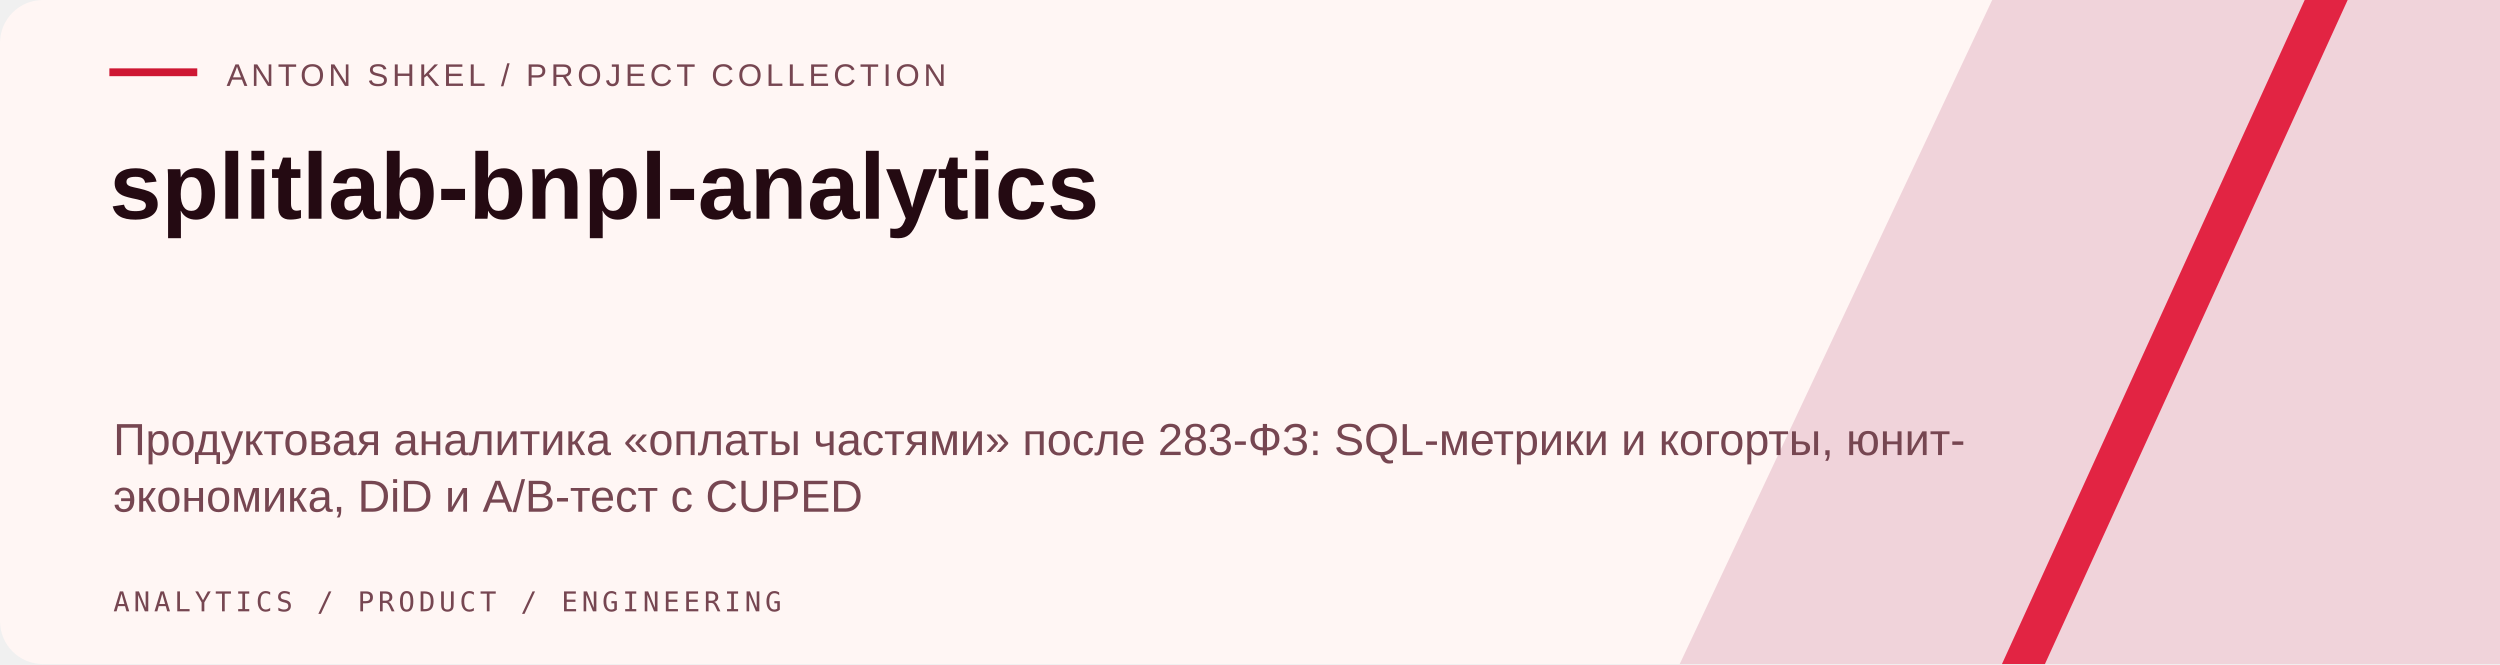
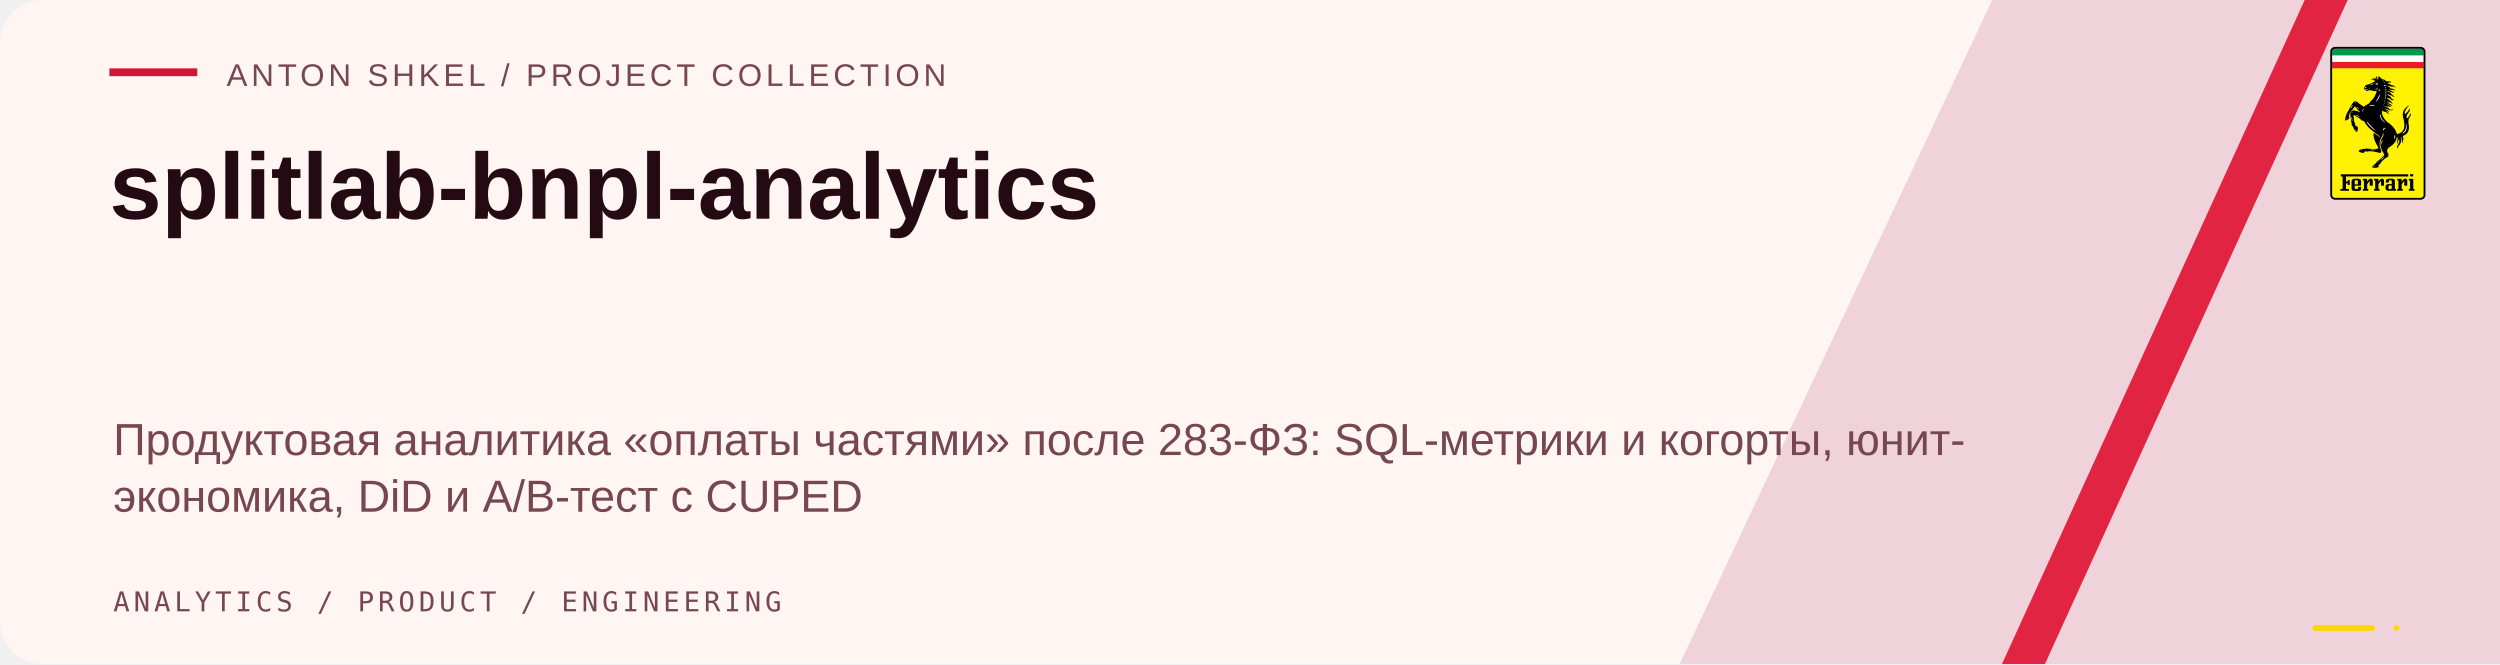
<svg xmlns="http://www.w3.org/2000/svg" width="1280" height="340" viewBox="0 0 1280 340" role="img" aria-label="splitlab-bnpl-analytics">
  <rect width="1280" height="340" rx="22" fill="#fff6f4" />
  <path d="M1020 0h260v340H860z" fill="#f0d3da" />
  <path d="M1180 0h22l-155 340h-22z" fill="#e22443" />
  <rect x="56" y="35" width="45" height="4" fill="#ce1733" />
  <text x="116" y="44" fill="#764651" font-family="Segoe UI,Arial,sans-serif" font-size="16" letter-spacing="2">ANTON SHKEL / PROJECT COLLECTION</text>
  <g font-family="Segoe UI,Arial,sans-serif">
    <text x="56" y="112" font-size="48" font-weight="700" fill="#240a12">splitlab-bnpl-analytics</text>
    <text x="58" y="233" font-size="23" fill="#764651">Продуктовая аналитика «оплаты частями» после 283-ФЗ: SQL-метрики и когорты, юнит-</text>
    <text x="58" y="262" font-size="23" fill="#764651">экономика, DiD и A/B-тест с CUPED</text>
  </g>
  <text x="58" y="313" font-family="Consolas,monospace" fill="#764651" font-size="14" letter-spacing="2">ANALYTICS / PRODUCT / ENGINEERING</text>
+   <g id="tifoso-badge">
+     <g transform="translate(1193 24) scale(0.1424419)">
+       <path fill="none" clip-rule="evenodd" d="M0 574.034V0l349.46.369v573.665" />
+       <path d="M325.738 0c9.509 0 17.198 7.607 17.198 17.015V532.42c0 9.4-7.689 17.015-17.198 17.015H17.753c-9.5 0-17.191-7.614-17.191-17.015V17.015C.562 7.607 8.253 0 17.753 0h307.985" fill="#FFF" />
+       <path d="M7.246 76.404h329.229V531.39c0 3.784-.646 6.123-3.198 8.661-2.77 2.753-5.2 3-9.586 3l-306.615.03c-2.416 0-4.269-.77-6.269-2.461-2.477-2.123-3.561-4.769-3.561-7.569V76.404" fill="#FFF200" />
+       <path fill="#ED1C24" d="M7.246 53.513h329.229v23.375H7.246z" />
+       <path fill="#FFF" d="M7.246 30.091h329.229v23.376H7.246z" />
+       <path d="M16.553 6.315h310.4c4.971 0 9.555 4.792 9.555 9.469v14.922H7.246l.03-13.123v-1.092c0-5.291 4.077-9.653 9.277-10.176" fill="#009A4E" />
+       <path d="M325.738 0c9.509 0 17.198 7.607 17.198 17.015V532.42c0 9.4-7.689 17.015-17.198 17.015H17.753c-9.5 0-17.191-7.614-17.191-17.015V17.015C.562 7.607 8.253 0 17.753 0h307.985m0 6.792H17.753c-5.708 0-10.322 4.584-10.322 10.223V532.42c0 5.646 4.615 10.199 10.322 10.199h307.985c5.709 0 10.323-4.553 10.323-10.199V17.015c0-5.638-4.614-10.223-10.323-10.223z" />
+       <path d="M165.692 105.28s-.208 1.984-.661 3.146c-.446 1.076-1.608 1.8-1.531 2.522.077.708.831 1.562 2 2.153 1.146.6 1.607 1.062 2.784 1.362 1.092.27 2.477 1.069 2.869.154.393-.931-.199-2.062-.861-3.146-1.154-1.892-1.738-2.354-3.438-4.954-.362-.56-.646-1.161-1.162-1.237" />
+       <path d="M157.069 309.693c.115-.339 2.838 1.385 4.253 2.216 2.977 1.784 4.315 2.845 6.946 4.814 2.085 1.585 3.092 2.4 5.185 4.2 2.568 2.215 3.953 4.107 4.646 3.677 1-1.2-1.638-4.708-3.97-6.614-2.268-1.878-4.614-3.4-6.422-4.585-2.331-1.555-2.539-1.908-6.023-4.247-3.746-2.507-6.976-5.66-6.976-5.66l-3.639-2.861-5.699-4.808-6.338-5.838-4.784-5.331s-3.723-4.553-4.315-5.431c-.6-.869-2.354-3.685-3.799-6.068-1.293-2.139-3.8-5.461-4.031-5.746-1.354-1.639-4.446-.977-8.039-3.092-4.361-2.577-5.415-4.931-5.415-4.931s-.162-.345-.331-.53c-.162-.193-.492-.431-.492-.431l-2.285-1.592-1.308-.862s-.992-.823-2.238-1.354c-1.254-.554-4.046-2.177-4.046-2.177l-4.992-3.184s-1.954-1.569-2.6-2.092c-.661-.5-1.892-1.215-1.892-1.215s-.785-.393-1.023-.408c-.238-.016-1.276-.108-1.276-.108s-.962-.254-1.939.893c-.977 1.154-.738.538.854 7.03.63 2.553.569 11.561 1.246 14.306.861 3.523 3.338 8.077 3.592 8.615.247.531.423 2.5.423 2.5s-.107 1.593.062 2.601c.754 4.653 7.561 1.591 9.062 7.976 1.477 6.3-.885 12.584-.885 12.584s-1.462 3.124-3.531 3.615c-2.061.478-5.261-4.091-7.576-7.791-2.284-3.639-4.153-8.408-4.753-9.923-.6-1.516-.916-1.847-1.608-2.946-1.023-1.639-1.846-1.338-2.992-3.923-1.154-2.584-.131-3.623-.646-5.876-.3-1.246-.569-1.385-.961-3.17-.377-1.776-.885-7.43-.885-7.43l-.723-5.261s-.254-2.4-.584-3.908c-1.146-5.261-1.546-10.353-1.546-10.353l-.215-2.092-.077-2.161s-.069-1.039.185-2.108c.254-1.068.77-1.953.77-1.953s1.062-1.777 1.246-2.223c.177-.423 2.346-2.946 2.346-2.946s1.138-.946 2.992-2.077c1.862-1.131 3.531-1.054 3.531-1.054s.492-.046 3.785.362c3.292.407 10.061 2.207 11.769 2.646 1.684.455 3.7 1.162 5.007 1.892 3.761 2.046 4.9 1.178 1.908-1.168-2.016-1.577-2.584-2.285-4.208-3.761-1.37-1.262-2.446-2.101-3.469-3.262-1.023-1.185-3.938-5.484-3.938-5.484l-1.823-2.692s-.977-1.107-1.139-1.185a13.378 13.378 0 01-.646-.469s-1.207.061-2.454-.177c-1.261-.254-1.846 1.516-1.846 1.516s-2.708 5.053-5.461 8.146c-4.461 5.022-7.661 8.438-9.299 11.114-2.3 3.708-1.792 7.77-2.977 9.646-.692 1.1-1.069 1.262-1.446 2.223-1.154 2.916 3.038 4.515 2.077 7.745-1.531 5.124-13.53 10.192-15.123 9.346-1.654-.869-.3-7.799.254-10.038.569-2.253 2.253-5.576 2.408-5.745.146-.162.554-.947.676-1.608.131-.661.177-2.161.254-2.992.077-.839.423-2.161.423-2.161s.046-.285 1.107-2.584c1.069-2.315 4.977-7.7 7.777-12.838 1.846-3.354 2.615-5.384 4.461-8.746 1.7-3.084 4.615-7.792 4.615-7.792s1.23-2.4 1.807-3.292c.585-.916 1.815-2.646 2.969-4.354 1.162-1.7 1.446-2.977 2.961-4.377 1.254-1.169 2.108-1.792 3.746-2.315 2.438-.808 4.108-.376 6.6.316 2.584.707 4.361 1.892 6.054 3.292a24.232 24.232 0 012.938 2.977l.823 1.215.507.3 1.57 1.008 3.592 2.376s8.523 5.8 9 6.115c.454.3 1.984 1.554 2.284 1.654.316.092 2.585-2.37 7.039-5.438 5.153-3.577 6.976-3.308 8.685-4.238 1.684-.931 2.376-1.7 3.7-3.023 2-2 2.015-3.069 4.284-5.861 2.285-2.784 4.423-4.346 4.423-4.346s.315-.315 4.385-4.915c4.061-4.584 5.861-8.054 5.861-8.054l2.231-4.469s3.23-6.945 4.269-9.692c1.046-2.753 1.046-3.669 1.046-3.669s.153-.723-.631-2.123c-.808-1.393-1.639-.762-3.185-.446-2.961.631-4.761-.139-7.753-.661-2.738-.455-4.169-1.277-6.915-1.731-2.784-.469-4.407-.93-7.2-.661-.423.046-1.276.223-1.685.361-1.577.523-2.015.646-3.184 1.323-1.354.631-2.246.831-3.746.869-1.039.031-1.669.062-2.63-.315-.662-.254-1.039-.446-1.562-.915a3.658 3.658 0 01-.723-.839c-.03-.292-.123-.277.162-.753.277-.485.623-.57.623-.57l1.277-.315s1.8-.469 1.969-.516c.162-.046 1.877-.6 2.63-.838.762-.238 1.593-.677 1.593-.677s.461-.738.284-1.161c-.223-.478-1.246-.523-1.246-.523s-1.431.523-1.592.569c-.154.031-2.439.753-2.439.753s-1.792.393-3.184.723c-1.4.315-3.4.477-3.4.477l-.6-.162s-.677-.454-.784-.93c-.1-.423-.162-.739-.239-1.223-.3-1.77-.661-2.839-.238-4.584.162-.731.331-1.139.646-1.815.269-.562.446-.885.792-1.416l1.101-1.8 2.077-3.069c.715-.723 1.185-1.084 2.084-1.592 1.323-.738 2.092-.946 3.746-1.131 1.623-.177 1.846-.161 4.146-.677 2.315-.523 3.954-1.438 3.954-1.438s5.531-2.031 8.899-3.685c3.53-1.73 5.069-3.577 8.723-5.007 1.546-.6 2.446-.885 4.038-1.292.2-.131.3-.254.362-.493.154-.577-.738-.846-1.354-.785-.554.046-1.815.631-2.1 0-.216-.484 1.153-.769 1.153-.769s.646-.3.662-.661c.016-.554-.93-.193-1.354-.239-2.146-.239-2.315-.631-3.8-.992-1.746-.438-2.691-.977-4.507-1.054-1.6-.062-3.1.277-4.107.515-.992.254-1.023-.723-.631-.915 2.808-1.308 2.869-1.416 4.854-1.508 1.084-.046 2.6.185 2.769.269.162.092 2.331-.015 2.885-.584.569-.554-1.777-.523-2.885-.962-1.022-.407-2.584-.522-2.553-1.2.054-.677.808-.3 1.346-.438.676-.162 1.069-.146 1.761-.238 1.247-.169 1.354-.285 3.2-.438 1.823-.177 4.454.6 4.454.6s2.761 1.224 4.115 1.87c1.354.63 2.992.961 2.992.961s1.922.269 3.385-.646c1.484-.908.646-1.508.13-2.346-.508-.785-1.153-1.923-.208-4.077.839-1.877 1.277-4.069 1.516-4.269.301-.238 1.462 1.446 2.215 2.139 2.7 2.523 6.27 3.769 9.639 9.045.262.423 1.508-.254 5.415.346s7.323 4.784 8.185 5.785c.893 1.007 2.046.953 2.046.953l1.877.254 6.814.115s3.093-.554 4.877.124c1.246.469 5.4 3.246 3.508 4.299-1.323.739-2.569-.884-3.769-.961-1.416-.092-2.031.177-3.293.492-2.646.662-8.322 2.377-6.261 3.069.153.061.446.107.446.107l1.015.177s2.493.569 4 1.161c2.276.9 3.354 1.893 5.446 3.123 1.199.692 1.723 1.385 3.03 1.777 1.2.347 1.969 0 3.2.208 1.615.285 2.522.616 4 1.323 2.199 1.054 2.999 2.331 4.969 3.746.984.715 1.814.823 2.553 1.785.17.215.309.331.386.584.262.877-1.447.361-2.354.216-1-.169-1.415-.662-2.338-1.085-1.369-.646-2.016-1.354-3.508-1.623-1.077-.208-1.723-.046-2.83.015-1.077.046-1.646.208-2.724.223-1.83.031-2.861-.13-4.661-.508-2.016-.422-3.016-1.207-5.015-1.623-2.262-.469-6.261-2.407-5.877-.469.2.931 2.323 1.715 2.323 1.715s1.461.785 2.846 1.4c1.385.6 2.153 1.516 2.153 1.516l.954.708s.984 1.354 2.277 2.884c1.261 1.508 3.507 1.461 3.507 1.461s1.354 0 4.276.6c2.908.6 5.908 2.399 5.908 2.399s2.261 1.554 3.584 3.116c1.308 1.562.554 2.346.385 2.507-.153.169-.093.092-.277.169-.153.077-1.784-1.969-1.784-1.969l-1.169-.992s-1.139-.8-2.615-1.277c-1.477-.469-1.97-.154-1.97-.154s-3.138.877-5.876.8c-2.708-.077-4.123-1.162-4.123-1.162l-1.723-1.154s-2.585-2.423-2.678-1.276c-.062.777 1.139 1.638 1.139 1.638s.831.838 1.385 1.37c1.046 1.03 1.478 1.546 2.677 2.614 1.2 1.078 1.938 1.078 1.938 1.078s.646.153.892.2c.247.046.678.162.678.162s.4.154 2.276.916c1.861.753 3.877 2.392 3.877 2.392s.185.154.462.208c.276.031.83.308.984.354.169.038.646.038 1.723.192 1.093.162.677.854.677.854l-.185.261-.893.6s-1.153.331-1.938.369c-.8.046-1.938-.399-1.938-.399l-2.416-.908s-2.445-.646-2.969-.731c-.523-.077-2.707-.515-3.076-.592-.354-.084-1.446-.477-1.738-.646-.293-.161-.831-.269-2.154-.915-1.308-.646-1.831-1.392-3.461-1.908-1.646-.523-2.646-.63-3.877.224-2.123 1.461 3.199 1.7 5.846 3.022 3.908 1.923 6.107 3.338 7.03 5.416.938 2.084 1.877 2.838 1.877 2.838s2.754 1.385 3.984 2.838c.677.784.77 1.431 1.446 2.215 1.507 1.769 4.431 1.669 5.016 3.169.554 1.399-2.37.769-3.893.63-2.738-.269-3.4-2.777-5.954-3.784-1.445-.577-2.368-.577-3.846-1.084-2.692-.885-3.953-2.046-6.646-2.884-1.631-.5-4.585-2.646-4.215-.993.061.4.307.708.414.947.139.238.816 1.115.816 1.115s.907 1.2 1.322 1.516c.385.331 2.123 1.638 4.615 2.992 2.462 1.354 4.615 3.954 4.615 3.954s.739 1.062 1.093 1.801c.369.831.107 1.084.692 2.238.538 1.146.8 1.369 1.538 2.077 1.815 1.746 3.723 1.399 6.03 2.346.631.269.677.361 1.354 1.084.677.715-.124 1.022-.124 1.022s-2.568.662-4.23.523c-2.153-.169-3.123-.831-5.215-1.877-2.123-1.038-3.23-2.907-3.445-3.022-.185-.124-.708-.677-1.108-.962-.399-.284-1.431-.5-2.354-.754-.938-.253-1.462-.3-2.399-.554-1.277-.362-2.601-.923-3.201-1.115-.6-.208-1.969-.454-2.969.138-2 1.185 3.107 1.984 4.692 3.685.815.854 1.153 1.454 1.923 2.354.585.692.831 1.177 1.555 1.715.491.361 1.399.753 1.399.753s1.23.57 3.03 1.562c1.8.992 3.907 3.799 3.907 3.799l1.277 1.954.754 1.115.2.516.276.63s.924 1.2 1.6 1.592c.678.408.554.762.554.762s-.076.247-.554.516c-.461.285-.723.046-1.399-.154-.677-.192-1.123-.838-1.707-1.308-.616-.492-1.262-1.684-2.354-2.361-.969-.584-2.23-.792-2.723-.946-.477-.176-1.677-.93-2.154-1.138-.461-.185-1.707-.754-1.707-.754s-2.399-1.338-3.724-1.699c-1.322-.37-.477.438-.477.438s1.186 1.846 2.323 2.584c1.478.977 3.554 1.839 2.877 2.63-.462.516-1.077.331-1.754.254-1.107-.13-2.446-1.454-2.446-1.454s-.553-.361-3.03-1.146c-2.462-.808-1.554.546-.985 1.277a4.735 4.735 0 001.309 1.115l1.677.754.769.238s.678.123 2.908.646c2.23.508 3.462 1.593 3.462 1.593s1.199 1.115 2.86 2.346c1.692 1.246 3.354 1.562 4.277 1.685.923.115.892.761.892.761s.123.593.063.785a.453.453 0 01-.432.362c-.185 0-.276.077-.522.208-.246.123-1.2.277-1.2.277s-2.492-.077-4.461-.562c-1.938-.477-3.662-1.831-3.847-1.907-.153-.077-1.969-1.084-3.23-1.484-1.215-.408-3.169-.231-3.385-.154-.199.077-.877.185-2.03.523-1.169.308.292.753.292.753l.831.077 1.984.154s2.062.238 3.8.884c1.738.631 2.877 1.908 4.031 3.077a13.966 13.966 0 002.431 1.9l.923.6.477.361.123.315s-.046.162-.123.361c-.077.208-.369.361-.369.361s-.431-.077-.615-.077c-.216 0-1.523-.692-2.492-1.115-1-.438-1.508-.854-2.585-1.116-.923-.223-2.153-.323-2.431-.238-.276.077-2.308.362-3.877.469-1.568.123-2.923.146-4.769-.077-2.63-.315-6.122-2.393-6.569-1.815-.907 1.215 1.862 1.561 3.216 2.338 1.846 1.069 5.046 2.031 5.046 2.031s2.338.515 3.707 1.161c3 1.393 3.908 3.454 6.323 5.623 1.323 1.215 2.4 1.738 4.184 2 1.539.224 1.508.039 3.938-.438 2.446-.484 3.924-2.8 4.631-1.953.139.162.077.315.046.554-.046.238-.245.677-.245.677s-.277.392-.708.838c-.446.438-2.123 1.354-3 1.715-.877.362-3.03.962-5.738.877-2.708-.077-6.522-2.154-6.522-2.154l-2.738-1.154s-1.262-.592-2.123-.915c-2.277-.862-3.723-.785-6.062-1.4-1.446-.392-2.399-.8-3.707-1.069-1.323-.284-.569.239-.446.423.615.838 1.445 1.107 2.492 1.592 1.385.677 2.354.539 3.769 1.139 1.585.639 2.97 1.539 3.847 2.108.861.554 1.508 1.185 2.354 2.062l2.907 2.492s.677.554.754.785c.076.239.399.838.246 1.8-.17.962-.954.285-.954.285l-.769-.492-.77-.708-1.216-1.007s-1.045-.947-2.846-1.862c-1.784-.931-3.938-1.162-3.938-1.162s-1.908-.284-1.846.316c.092.592.521.646 2.029 1.038 1.523.393 2.523 1.162 2.523 1.162s1.555 1.154 2.677 2.43c1.107 1.278 1.431 2.516 1.431 2.516s.569 1.046 2 2.43c1.431 1.4 2.185.915 2.107 1.593-.077.677-.708.8-.708.8s-.369-.032-.522-.032c-.154 0-.523-.207-.923-.361s-1.908-1.2-1.908-1.2-2.368-1.922-2.63-2.107a408.68 408.68 0 01-2.523-1.877s-1.323-.846-2.262-1.323a28.107 28.107 0 00-2.969-1.2c-.707-.231-2.031-.308-2.031-.308s-1.584-.238-2.553-.6c-1.523-.585-3.293-2.208-3.492-2.285-.216-.084-1.631-.569-1.908-.523-.276.031-.923 2.708-1.076 4.254-.646 6.477 1.076 10.776 3.753 16.715 3.861 8.63 14.614 19.36 14.614 19.36s2.708 1.531 3.847 2.446c3.215 2.516 8.538 6.077 13.261 10.784 4.03 4.038 9.385 11.199 9.385 11.199s3.106 4.323 4.553 7.384c1.754 3.754 3.17 9.478 3.17 9.478s.123.984.215 1.2c.123.199.399.461.585.461l1.876.062c.185 0 2.323-.153 3.739-.508 1.4-.354 4.723-1.877 6.938-3.03 2.184-1.17 4.815-3.385 4.815-3.385s.507-.431 3.062-3.292c2.585-2.861 4.246-7.153 4.876-8.776.616-1.607 1.124-4.707 1.493-10 .399-5.314-.323-10.915-.323-10.915s-.969-7.815-1.555-10.477c-.584-2.645-1.999-6.984-1.999-6.984s-.984-3.86-1.292-6.298c-.324-2.439-.369-6.408-.369-6.408s0-2.43.783-6.922c.816-4.469 3.555-8.977 3.555-8.977s.769-1.516 3.724-5.054c3.03-3.623 3.998-4.192 6.983-6.354 2.37-1.7 5.43-4.438 6.432-3.792 1.107.692-1.079 2.077-1.817 2.8-1.861 1.846-5.337 5.107-8.153 10.022-2.461 4.254-3.384 7.069-3.998 9.846-.617 2.77-.354 5.815-.277 6.854.093 1.039.661.662.661.662s5.984-4.808 9.23-8.446c3.523-3.938 6.661-10.946 7.891-11.007.831-.054 1.216 1.823 1.016 2.692-.768 3.638-1.029 4.092-2.216 6.507-1.353 2.769-2.613 4-4.491 6.554-1.97 2.677-2.938 3.7-4.522 7.245-2.291 5.1-.954 9.039-.954 9.039s.277 2.392 1.353 2.361c1.802-.062 5.754-5.054 8.339-9.139 1.909-2.992 2.6-6.453 3.847-8.269 1.138-1.607 2.139 2.616 1.646 5.108-.57 2.961-2.031 5.623-5.246 9.815-3.138 4.091-3.046 7.984-3.046 7.984s-.323 1.777-.585 5.654c-.245 3.86.862 9.723.862 9.723s.983 4.899 1.185 8.614c.185 3.738.061 12.223-3.432 18.83-1.384 2.646-4.354 6.308-4.354 6.308s-2.292 2.354-4.169 3.722c-1.878 1.37-6.385 3.509-6.385 3.509s-3.122 1.076-3.553 1.169c-.462.123-.738.507-.738.507s.276.601.399.847c.107.247.984 2.399.984 2.399s.938 3.046 1.292 5.462c.354 2.415-.062 2.969-.399 4.815-.339 1.77-1.107.953-1.308 4.43-.169 3.078 1.216 4.615.969 8.062-.106 1.508-1.815-1.907-2.646-3.353-1.754-3.14-1.339-7.97-1.369-9.169-.047-1.2-.14-2.524-.585-4.031-.538-1.97-1.354-3.492-2.261-4.692-.924-1.185-1.893-1.861-2.216-1.738-.323.108-.354.738-.354 1.046-.016.339.63 1.477.769 1.724.169.23 1.323 2.338 1.323 2.338s.507 1.631.707 4.801c.201 3.138-.769 7.045-.769 7.045s-1.262 4.385-2.584 6.97c-1.479 2.845-4.754 6.722-4.754 6.722s-2.354 2.154-4.124 5.692c-1.737 3.538-.245 5.077-.892 5.538-.677.446-2.062-2.046-2.431-3.723-.354-1.569-.185-2.308.462-4.062.6-1.692 2.016-4.139 2.016-4.139l2.107-3.584s2.554-4.861 3.354-8.4c.8-3.507-.123-7.414-.123-7.414s-.107-1.292-.984-1.231c-.893.046-1.507.816-1.877 1.754-.724 1.938.308 1.585-.801 4.815-.86 2.538-1.107 2.2-1.569 3.707-.554 1.8-.846 3.646-.814 4.77.046 1.107-.569.646-.569.646s-1.077-2.001-1.077-4.492c0-1.354.062-2.123.216-3.478.246-2.169 1.138-5.491 1.138-5.491s.954-3.277.754-6.262c-.229-3.015-1.276-3.568-1.276-3.568s-.276-.4-1.446-.339c-1.153.093-1.092 2.169-1.092 2.169s-.354 2.97-.815 4.815c-1.277 5.092-2.984 7.769-6 12.061-2.738 3.877-6.445 7.293-8.308 8.893-1.846 1.631-7.538 5.769-7.538 5.769l-6.676 4.445s-2.646 2.585-3.847 5.662c-1.23 3.062-1.169 5.461-.462 8.276.709 2.831 1.724 4.123 2.262 4.922.523.771 1.555 2.154 1.893 3.786.215.999.062 1.599.123 2.614.063.893.185 1.385.154 2.293-.031 1.415.23 2.414-.585 3.568-.585.877-2.185 1.646-2.185 1.646s-1.814.799-2.893 1.461c-11.354 6.846-15.383 11.292-21.783 18.922-2.031 2.446-.538 2.293-2.707 5.185-1.316 1.724-4.354 1.724-5.454 3.784-1.53 2.815 3.446 5.585-2.3 8.062-7.407 3.2-20.153.907-20.407-.092-.692-2.739 2.492-5.907 3.623-7.169 5.184-5.662 9.815-5.801 11.515-10.492.369-1 .223-1.861 4.353-4.923 2.9-2.139 14.484-10.861 19.546-16.676 1.738-2 3.23-3.322 3.984-5.477.77-2.186-.754-3.554-.754-3.554l-2.077-3.385-3.984-7.123s-1.676-3.784-2.584-5.969c-.938-2.185-2.677-8.062-2.677-8.062s-1.276-5.291-1.493-8.738c-.384-6.184.462-9.783 2.094-15.783 2.107-7.784 6.891-11.046 8.799-18.769.555-2.245.677-6.092-.462-5.907-1.077.2-1.169 3.23-1.999 5.262-3.077 7.661-7.139 11.015-9.369 18.952-1.492 5.369-2.107 8.555-2.093 14.123.017 3.184-.107 2.6.708 8.123.323 2.03.815 3.122 1.416 5.106.43 1.416 1.584 4.062 1.584 4.062s1.585 3.492 2.139 5.938c.168.847.385 1.322.322 2.169-.107 1.461.154 1.77-.553 3.092-.877 1.647-.34 2.616-3.139 3.23-2.492.523-7.584-1.138-7.584-1.138s-20.93-6.338-34.291-4.508c-2.646.354-4.069 1.323-6.73 1.277-2.423-.031-3.654-1.924-6.077-1.2-.492.139-.646.492-1.092.785-3.538 2.461-.831 6.553-10.153 4.43-5.723-1.308-12.653-4.814-11.454-7.015 1.607-2.923 3.761-3.4 8.285-5.262 4.838-1.969 12.099-1.415 13.53-1.507 1.746-.139 4.254-1.354 7.376-1.431 5.4-.093 6.361.554 6.361.554l9.168.814 17.546.217s3.138-.231 4.384-.478c1.262-.247 2.254-2.723 2.945-3.908.678-1.168-.03-2.892-.03-2.892l-.522-.815-1.67-2.692-3.084-5.2-3.423-6.83s-2.238-4.753-3.43-7.876c-1.185-3.108-1.877-4.862-2.662-8.076-.823-3.309-1.331-5.985-1.438-8.646-.13-3.82-.384-6.789.685-9.912" />
+       <path d="M270.971 303.355c3.691-4.738 4.047-9.139 4.261-15.338.169-4.507-1.537-11.453-1.537-11.453l-.232-.508s-.646-.839-1.044.269c.061.978.185 1.762.185 1.762l.214 8.946s-.277 4.507-1.814 9.153c-2.585 7.846-9.446 11.338-10.445 14.169-1.711 4.691 5.997-1.293 10.412-7m-38.705 14.477s-1.508.431-1.539 1.922c-.03 1.493.369 2.785.323 4.585-.03 2.293-2.138 4.938-.784 5.8 2.323 1.477 4.322-8.923 3.615-10.461-.708-1.54-1.4-1.863-1.615-1.846m-26.06 72.103s-.432-.23-1.277.093c-.83.322-.77 1.185-.77 1.185s-.169.923.508 1.016c.678.123 1.785-1.539 1.785-1.724 0-.185-.246-.57-.246-.57m-24.522 17.43s-.247.247-.031.415c.23.201.554-.046.554-.046s4.23-3.307 6.738-5.63c2.646-2.492 6.462-6.784 6.462-6.784s.261-.323-.031-.6c-.309-.277-1.031.153-1.631.43-.523.277-.831.569-1.23.893-.369.339-1.631 1.631-1.631 1.631l-3.262 3.169-2.062 1.938-1.999 1.907-.831.955s-.216.369-.276.461c-.063.107-.277.384-.277.384s-.309.293-.309.385c0 .077-.092.154-.092.247a1.438 1.438 0 01-.092.245m-7.315 4.801s-.454-.369-1.169-.016c-.723.385-1.492 1.368-1.555 1.477-.068.139-.461.662-.191 1.123.269.462 1.184-.216 1.322-.246.131 0 1.324-.953 1.324-.953s.692-.432.269-1.385m-14.007 14.183s-.6-1.107-1.385-.646c-.785.462-1.215.616-1.938 1.615-.123.169-.9 1.17-1.039 1.431-.138.247-.915 1.724.662 1.831 2.708.153.93-1.584 1.861-2.262.754-.522 2.169-.384 2.185-.938.015-.553-.346-1.031-.346-1.031m-47.998-56.675s-1.623.401-1.746.955c-.131.584.946 1.138 1.115 1.168.192.031.554.462 1.638-.277 1.069-.722 1.023-1.338 1.023-1.338s.631-.738-2.03-.508m26.399-.861s-.016-.6-1.162-.522c-1.169.062-1.415.276-1.446.461-.038.169.062.462 1.1.554 1.054.062 1.477-.001 1.508-.493m24.96.723c-2.1-.016-1.438.047-2.73.108-2.346.123-3.623.03-5.938-.124-3.247-.215-8.269-1.015-8.269-1.015s-.631-.153-.885.262c-.231.384.615 1.276 1.369 1.508 4.115 1.277 4.338 1.062 7.138 1.107 1.562.016 2.431-.139 3.985-.231 1.969-.152 2.884.154 5.03-.415.561-.139 1.1-1.184.3-1.2m14.061-4.169s-.423-.491-1.293-.061c-.86.415-1.384 1.353-1.384 1.353s-.407.646.462.555c.846-.123 1.607-.492 1.807-.615.223-.125.854-.709.408-1.232m-12.238-168.769s5.938-5.561 10.191-12.914c2.522-4.385 3.622-14.592 1.454-12.054-.978 1.162-2.162 6.454-4.039 10.376-2.677 5.584-8.392 13.492-8.392 13.492s-1.229 2.631.786 1.1m-23.737 14.131s-.631.492-.346 1.277c.3.8 1.508.2 1.508.2s2.746-1.038 5.623-1.146c2.884-.123 6.884.738 6.884.738s1.907.523 2.223.646c.315.131 1.354.631 1.531.692.154.069 1.146.554 1.7.054.554-.508-3.469-4.161-7.576-4.715-6.839-.931-11.33 2.015-11.33 2.015l-.217.239m-28.168 24.083c.484.416 2.769-3.938 4.676-6.692 1.4-2.015 3.955-5.384 3.955-5.384s1.153-1.546-.8-.684c-.792.354-2.961 2.007-4.492 5.046-1.293 2.584-3.847 7.306-3.339 7.714m-15.799-18.915s-.493 1.685 1.477 3.792c1.984 2.116 2.492 3.861 3.754 2.6.346-.346-1.231-3.192-2.031-3.984-.823-.785-1.408-1.431-1.408-1.431l-.515-.423-.662-.369-.377-.153s-.1-.093-.238-.032m-6.401-16.153s-2.138.4-2.661 1.438c-.531 1.039 2.461.408 2.461.408s1.984.107 2.031-.646c.046-.769-.253-.846-1.831-1.2m-33.975 56.305c-1.092-.315-1.276 1.832-1.423 2.523-.123.692.493 2.077.746 2.077.246-.016 1.115-1.369 1.161-2.03.047-.677.478-2.269-.484-2.57m35.284 41.937s-1.954-1.547-2.254-.931c-.292.615 1.608 3.33 1.608 3.33s.584.893 1.484.492c.884-.43.569-1.415.569-1.415s-.6-1.261-1.407-1.476m-14.73-45.352s-.5-.13-.677.469c-.185.6-.169 1.577-.3 2.761-.107.924.239 3.385.239 3.385s.192 1.954.584 3.116c.423 1.276 1.546 3.092 1.546 3.092s.423.931.946.885c.515-.054.392-.662.392-.662s-1.638-6.491-1.684-7.153c-.193-2.161-.193-4.792-.193-4.792l-.015-.393s-.016-.693-.838-.708m2.553-19.806s-.9-.169-1.73 1.561c-.838 1.754-.661 2.462-.585 2.539.062.077.723.062 1.785-1.561 1.054-1.608.815-2.224.815-2.224s-.062-.315-.285-.315m24.753 17.945s1.084 1.622-.992 1.246c-2.084-.377-6.461-3.831-8.246-4.761-1.762-.931-4.662-1.224-3.446-2.315.223-.185.284-.363.63-.377.362-.016 1.562.453 1.638.507.062.03 3.146 1.307 3.261 1.338.108.046 1.839.785 3.069 1.507 1.231.73 3.23 2.13 3.23 2.13l.856.725m57.697 49.675c.569 1.784-6.569-3.77-10.392-6.716-10.13-7.8-22.53-23.791-20.984-25.206 1.277-1.162 6.361 6.161 13.815 14.229 7.969 8.6 17.23 16.631 17.561 17.693m29.798-7.647c-2.215 2.361-2.999 5.385-1.723 7.646 1.246 2.199 1.631-3.216 3.016-4.808 1.2-1.393 1.938-1.169 3.907-2.569 3.354-2.361-2.399-3.276-5.2-.269m-12.676-50.474c-1.523-.246-1.477 2.069-1.262 3.708 1.016 7.337 4.309 12.991 8.707 18.314 2.678 3.246 10.016 9.03 10.861 8.1.309-.331-6.984-5.969-11.63-13.214-3.292-5.138-5.046-9.484-5.461-13.723-.045-.539.077-2.977-1.215-3.185M151.731 133.57c-3.308 1.792-9.046 3.37-9.046 3.37s-.262.569.477.508c4.916-.393 6.792-1.008 9.408-2.162 2.615-1.13 4.515-4.269 4.515-4.269s1.062-1.954-.907-.346c-.616.492-2.632 1.907-4.447 2.899m39.906-12.606s-1.123-.247-1.877.223c-.754.477-.539.854-.539.854s1.17.892 2 1.039c.831.123 2.615.9 2.555.3-.078-.615-1.077-1.715-1.432-2.015-.322-.317-.707-.401-.707-.401m-18.783 34.46c.191.392 3.545-.523 4.838-1.247 1.008-.569 1.407-2.477 1.407-2.477s.277-1.846-.153-1.131c-1.916 3.132-6.278 4.454-6.092 4.855m-.108-8.608c1.354-2.6-3.716 2.7-6.3 4.069-1.577.831-4.146 1.938-4.146 1.938s-.677.846.269.769c.946-.062 3.354.754 5.308-.754.462-.369 2.492-3.323 2.492-3.323s1.73-1.469 2.377-2.699m-.785 11.061c.107.423 5.791.284 7.215-.146 1.123-.308 1.738-2.292 1.738-2.292s.677-1.738.092-1.154c-2.576 2.631-9.144 3.169-9.045 3.592m-91.296 52.067s-.861-.315-1.93 1.292c-1.062 1.6-5.846 8.869-5 9.938 1.007 1.261 5.153-6.492 6.416-7.938 1.276-1.469.753-2.946.753-2.946s-.015-.331-.239-.346M184.883 341c-.523 2.415.092 7.354.924 8.322 2.03 2.446.784-3.83 1.076-6.031.246-2.045.492-2.753 1.508-4.938 1.815-3.938-2.445-2.492-3.508 2.647m-17.461-210.044s-1.576.046-2.807.723c-1.246.677-1.554 1.639-1.554 1.639s-.254.692-.084 1.069c.361.823 2.069-.423 3.261-.016.961.346 1.423.631 2.161 1.515.646.77 1.777 1.877 2.485 1.246.73-.615.462-2.192.462-2.192s-.839-2.569-1.938-3.292c-1.109-.738-1.986-.692-1.986-.692m-26.198 18.068s-.885.138-.677 1.215c.208 1.054.785.892.785.892s1.831-.785 1.723-1.884c-.131-1.108-1.831-.223-1.831-.223m-12.792-5.738s-.961.039-1.638 1.23a14.986 14.986 0 00-1.054 2.416s-.315 1.554.238 2.046c.562.484 1.177-1.007 1.984-1.592.484-.346.785-.5 1.285-.854.685-.47 1.8.13 1.723-1.254-.099-1.393-1.576-2.054-2.538-1.992m41.336-14.884s-2.176-.315-2.092.523c.077.784 1.178.315 1.885.631.692.315 1.154.438 1.707.946.408.361.361 1.069.862 1.084.692.016.554-.269.554-.269s-.631-1.877-1.453-2.407c-.816-.539-1.463-.508-1.463-.508m24.284 8.776c-.308 1.185-.493 1.592-.493 1.592s-.614 2.408 1.816 1.523c2.431-.893 1.169-.516 2.922-1.369 1.724-.846 1.693-.377 2.955-.315.43.015.707.03 1.354-.092.553-.124.322-.77-.908-1.101-1.322-.346-2.938-.269-4.814-.285-1.108-.014-2.509-1.137-2.832.047m1.077-8.899s-1.108-.254-1.877.223c-.754.469-.523.846-.523.846s1.154.916 2 1.039c.831.146 2.615.915 2.554.3-.093-.6-1.077-1.715-1.431-2.015-.353-.301-.723-.393-.723-.393m4.278 16.715s-1.186-.239-2.001.215c-.8.446-.585.808-.585.808s1.262.847 2.154.977c.893.123 2.8.846 2.723.269-.076-.569-1.154-1.623-1.508-1.907-.354-.286-.783-.362-.783-.362m.369 6.06s-1.263-.284-2.124.239c-.861.515-.601.931-.601.931s1.309.992 2.263 1.131c.938.146 2.969.977 2.876.315-.076-.661-1.215-1.861-1.615-2.184-.369-.34-.799-.432-.799-.432m.568 5.908s-1.369-.315-2.293.269c-.938.584-.646 1.054-.646 1.054s1.415 1.107 2.431 1.277c1.031.162 3.23 1.107 3.139.361-.093-.738-1.324-2.108-1.754-2.469-.4-.385-.877-.492-.877-.492m-.123 7.307s-1.369-.292-2.293.285c-.938.569-.676 1.038-.676 1.038s1.445 1.107 2.461 1.277c1.016.162 3.215 1.108 3.123.369-.107-.746-1.323-2.115-1.738-2.477-.431-.376-.877-.492-.877-.492m-1 14.246s-1.385-.3-2.308.285c-.923.577-.646 1.039-.646 1.039s1.415 1.115 2.431 1.277c1.031.154 3.231 1.115 3.139.361-.093-.738-1.322-2.1-1.754-2.477a2.2 2.2 0 00-.862-.485m.924-7.123s-1.57-.361-2.678.315c-1.062.661-.738 1.2-.738 1.2s1.646 1.292 2.83 1.477c1.17.192 3.724 1.277 3.631.431-.123-.869-1.539-2.446-2.03-2.869a2.635 2.635 0 00-1.015-.554m-1.601 13.569s-1.139-.27-1.907.215c-.77.477-.523.854-.523.854s1.169.931 2 1.054c.846.139 2.646.915 2.584.3-.092-.616-1.092-1.731-1.445-2.031-.339-.315-.709-.392-.709-.392m-1.077 6.168s-.923-.2-1.569.193c-.614.392-.431.707-.431.707s.969.754 1.662.869c.691.108 2.215.77 2.153.247-.062-.5-.923-1.431-1.2-1.685a1.616 1.616 0 00-.615-.331m-1.322 5.631s-.831-.192-1.416.169c-.554.346-.4.646-.4.646s.877.677 1.508.77c.631.115 1.984.692 1.924.238-.047-.454-.801-1.308-1.063-1.531-.262-.23-.553-.292-.553-.292m-1.324 4.615s-.861-.193-1.414.153c-.586.362-.416.646-.416.646s.877.692 1.508.785c.631.1 1.984.692 1.923.224-.046-.454-.8-1.292-1.077-1.516-.247-.23-.524-.292-.524-.292m-1.614 5.354s-.677-.162-1.154.123c-.462.3-.308.523-.308.523s.707.555 1.215.647c.508.076 1.615.554 1.555.168-.047-.361-.662-1.038-.862-1.23-.216-.185-.446-.231-.446-.231m-1.923 5.007s-.585-.139-.985.107c-.399.254-.276.461-.276.461s.615.469 1.046.531c.431.085 1.384.493 1.338.162-.03-.315-.569-.9-.738-1.054a1.13 1.13 0 00-.385-.207m-1.985 4.762s-.601-.131-1 .123c-.386.238-.247.438-.247.438s.585.477 1.031.554c.446.062 1.384.469 1.338.162-.03-.339-.569-.916-.738-1.077-.184-.155-.384-.2-.384-.2M60.52 240.72s-.992 1.922-.5 2.977c.485 1.062 1.823-1.685 1.823-1.685s1.384-2.739.823-3.238c-.569-.508-.899.907-2.146 1.946" fill="#FFF" />
+       <path d="M200.543 487.684v-3.737c0-8.493 4.293-10.154 16.831-10.215 11.538.061 15.614 1.507 15.614 8.83v28.26h4.261v6.369h-28.183c-5.938 0-9.814-4.077-9.814-9.092v-5.724c0-4.938 2.522-9.245 11.353-9.292h11.015v-8.6c0-4.492-.308-5.03-4.814-5.03h-.047c-5.399 0-5.753.708-5.753 5.03v3.2h-10.463m13.078 10.14c-2.215 0-3.523 1.784-3.523 3.999v5.461c0 2.201.939 3.954 3.523 3.985h3.969c2.185 0 3.97-.677 3.97-3.985l.03-9.46h-7.969zm-39.883-13.446V474.5h-15.722v5.877h4.192v30.429h-4.192v6.385h19.692v-6.385h-3.97V494.5c0-1.522 9.269-13.229 9.269-11.877v16.199H193.9v-18.229c0-4.169-2.724-6.86-7.693-6.86-5.908-.001-9.9 7.429-12.469 10.644m125.325 26.399V474.5h-16.046v5.877h4.493v30.399h-4.493v6.415h20.261v-6.415h-4.215m-165.777-26.399V474.5h-15.722v5.877h4.192v30.429h-4.192v6.385h19.676v-6.385h-3.954V494.5c0-1.522 9.261-13.229 9.261-11.877v16.199h10.884v-18.229c0-4.169-2.708-6.86-7.684-6.86-5.893-.001-9.892 7.429-12.461 10.644" />
+       <path d="M111.548 503.207h-11.03v3.2c0 4.339-.723 4.523-6.1 4.584h-.077c-6.162.031-5.815-.584-5.746-4.584v-7.585h22.952v-16.476c0-5.97-4.507-8.477-16.399-8.522h-1.707c-12.838.061-16.253 2.984-16.253 10.369v24.121c0 8.122 4.799 9.492 16.491 9.815h1.276c12.762-.293 16.592-1.17 16.592-8.754v-6.168m-22.828-20.246c0-2.245.677-3.354 3.246-3.385h4.838c2 0 3.115.893 3.115 2.492v12.354h-11.2v-11.461z" clip-rule="evenodd" fill-rule="evenodd" />
+       <path stroke-miterlimit="10" stroke-width=".74" stroke="#000" fill="none" d="M293.249 465.732v-7.723" />
+       <path d="M257.25 484.377V474.5h-15.738v5.877h4.185v30.429h-4.185v6.385h19.691v-6.385h-3.953V494.5c0-1.522 9.246-13.229 9.246-11.877v16.199h10.907v-18.229c0-4.169-2.74-6.86-7.725-6.86-5.875-.001-9.876 7.429-12.428 10.644" />
+       <path d="M63.435 496.438v-5.692h-6.13v20.076h10.622v6.369H36.783v-6.369h8.284v-45.09H38.56v-7.754h242.579v7.754H57.305v18.106h6.13v-5.353h7.054v17.953h-7.054" />
+       <path clip-rule="evenodd" fill-rule="evenodd" d="M287.339 457.701h11.568v7.631h-11.568z" />
+     </g>
+     <rect x="1184" y="320" width="32" height="3" rx="1.5" fill="#ffd700" />
+     <circle cx="1227" cy="321.5" r="1.5" fill="#ffd700" />
+   </g>
</svg>
